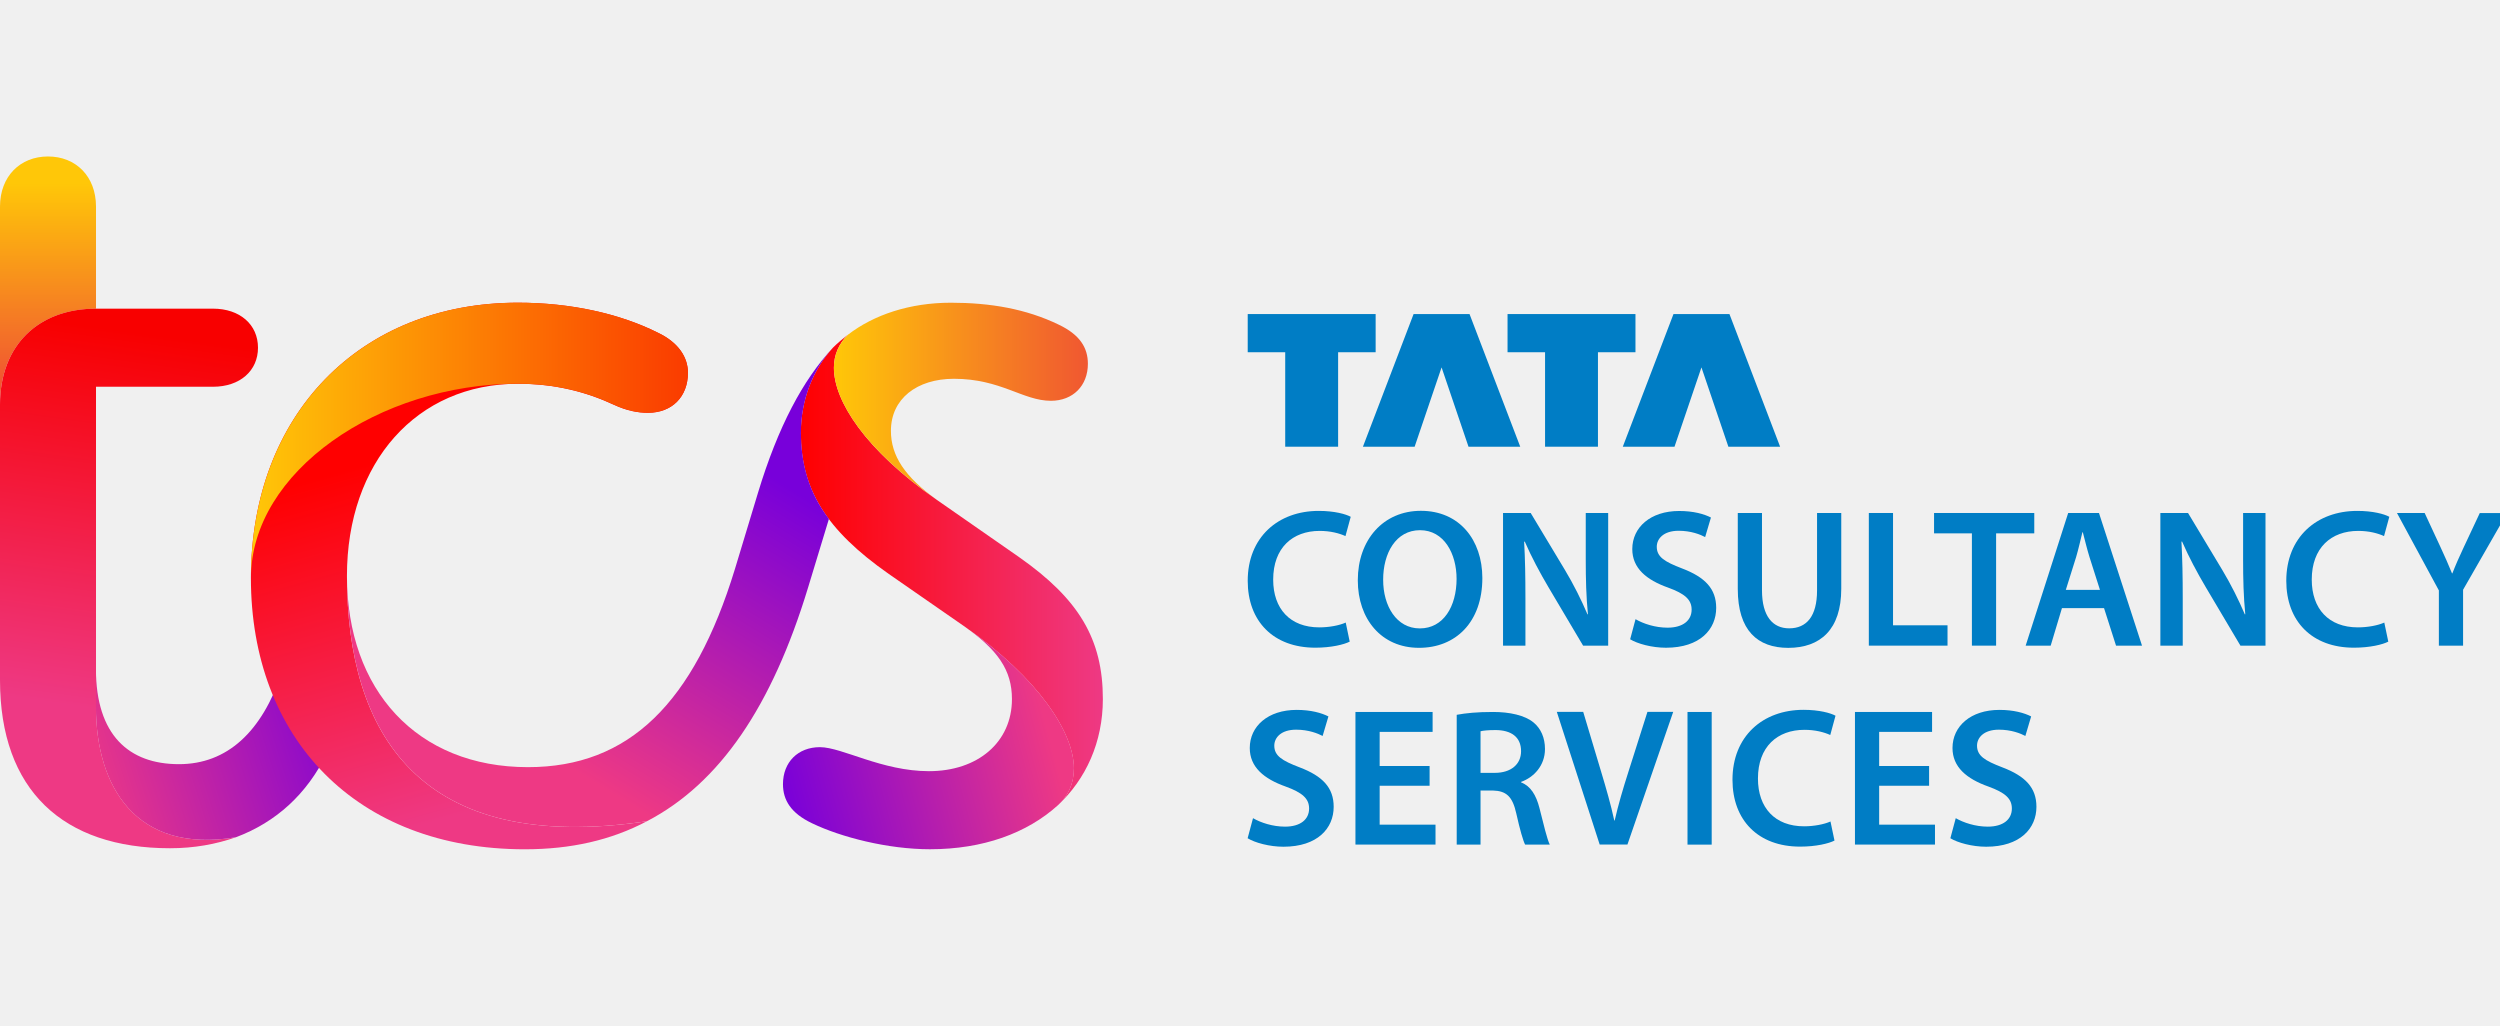
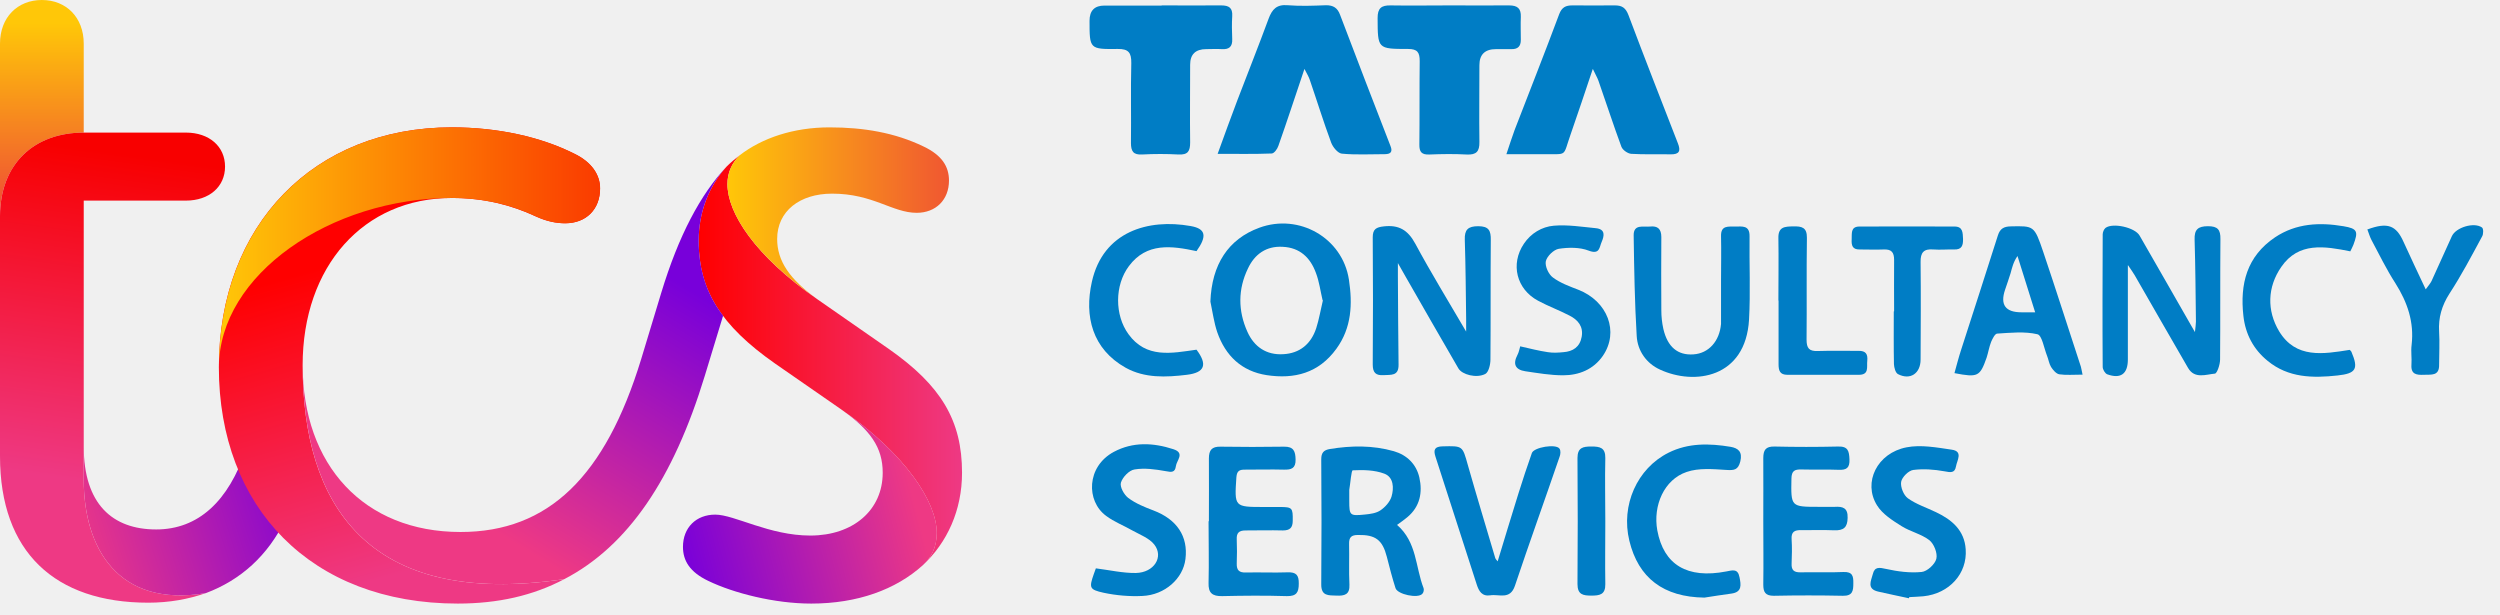
- <svg xmlns="http://www.w3.org/2000/svg" width="117" height="48" viewBox="0 0 117 48" fill="none">
-   <g clip-path="url(#clip0_15490_14581)">
-     <path d="M60.148 20.906H62.624V16.485H64.38V14.698H58.393V16.485H60.148V20.906Z" fill="#007DC5" />
-     <path d="M66.205 20.906L67.466 17.194L68.726 20.906H71.147L68.774 14.698H66.156L63.785 20.906H66.205Z" fill="#007DC5" />
-     <path d="M72.309 20.906H74.784V16.485H76.54V14.698H70.553V16.485H72.309V20.906Z" fill="#007DC5" />
-     <path d="M78.367 20.906L79.628 17.194L80.888 20.906H83.309L80.938 14.698H78.319L75.947 20.906H78.367Z" fill="#007DC5" />
-     <path d="M102.121 25.344C102.427 26.047 102.831 26.808 103.233 27.485L104.852 30.216H106.025V24.008H104.977V26.174C104.977 27.123 104.998 27.922 105.079 28.746L105.058 28.752C104.771 28.078 104.412 27.356 104.002 26.673L102.4 24.008H101.105V30.216H102.152V27.995C102.152 26.977 102.136 26.157 102.092 25.35L102.121 25.344Z" fill="#007DC5" />
-     <path d="M96.499 28.461H98.469L99.03 30.216H100.246L98.232 24.008H96.791L94.801 30.216H95.972L96.499 28.461ZM97.162 26.072C97.272 25.702 97.366 25.273 97.457 24.909H97.476C97.57 25.269 97.672 25.693 97.79 26.076L98.278 27.607H96.68L97.162 26.072Z" fill="#007DC5" />
-     <path d="M78.041 29.375C77.464 29.375 76.908 29.19 76.543 28.978L76.291 29.918C76.629 30.126 77.31 30.314 77.966 30.314C79.566 30.314 80.318 29.448 80.318 28.449C80.318 27.557 79.801 27.014 78.724 26.604C77.897 26.288 77.537 26.063 77.537 25.587C77.537 25.221 77.843 24.84 78.562 24.84C79.145 24.84 79.578 25.017 79.801 25.135L80.072 24.22C79.749 24.056 79.257 23.914 78.585 23.914C77.241 23.914 76.391 24.68 76.391 25.697C76.391 26.587 77.045 27.137 78.07 27.501C78.853 27.786 79.168 28.064 79.168 28.531C79.168 29.036 78.762 29.375 78.041 29.375Z" fill="#007DC5" />
-     <path d="M61.76 24.846C62.266 24.846 62.679 24.958 62.968 25.089L63.214 24.186C62.983 24.06 62.458 23.91 61.712 23.91C59.818 23.91 58.393 25.142 58.393 27.183C58.393 29.072 59.591 30.312 61.558 30.312C62.308 30.312 62.899 30.164 63.166 30.029L62.98 29.136C62.681 29.271 62.203 29.361 61.743 29.361C60.379 29.361 59.585 28.495 59.585 27.126C59.585 25.635 60.495 24.846 61.76 24.846Z" fill="#007DC5" />
-     <path d="M93.418 30.216V24.961H95.204V24.008H90.514V24.961H92.285V30.216H93.418Z" fill="#007DC5" />
-     <path d="M116.055 24.008L115.309 25.598C115.097 26.049 114.926 26.434 114.772 26.831H114.753C114.584 26.411 114.422 26.056 114.213 25.6L113.474 24.008H112.178L114.139 27.632V30.216H115.272V27.601L117.332 24.01H116.055V24.008Z" fill="#007DC5" />
-     <path d="M66.497 23.906C64.747 23.906 63.545 25.252 63.545 27.158C63.545 28.976 64.653 30.318 66.407 30.318H66.416C68.115 30.318 69.374 29.128 69.374 27.049C69.371 25.273 68.305 23.906 66.497 23.906ZM66.453 29.409H66.443C65.361 29.409 64.728 28.366 64.732 27.131C64.73 25.893 65.326 24.813 66.457 24.813C67.588 24.813 68.168 25.92 68.168 27.091C68.166 28.389 67.547 29.409 66.453 29.409Z" fill="#007DC5" />
-     <path d="M110.366 24.846C110.872 24.846 111.285 24.958 111.573 25.089L111.82 24.186C111.589 24.06 111.064 23.91 110.318 23.91C108.423 23.91 106.998 25.142 106.998 27.183C106.998 29.072 108.196 30.312 110.164 30.312C110.914 30.312 111.504 30.166 111.772 30.029L111.585 29.136C111.287 29.271 110.808 29.361 110.348 29.361C108.985 29.361 108.19 28.495 108.19 27.126C108.19 25.635 109.1 24.846 110.366 24.846Z" fill="#007DC5" />
-     <path d="M88.594 24.008H87.461V30.216H91.144V29.264H88.594V24.008Z" fill="#007DC5" />
-     <path d="M86.171 27.554V24.009H85.038V27.629C85.038 28.846 84.548 29.406 83.732 29.406C82.965 29.406 82.461 28.842 82.461 27.629V24.009H81.328V27.561C81.328 29.514 82.261 30.32 83.69 30.32C85.188 30.319 86.171 29.466 86.171 27.554Z" fill="#007DC5" />
-     <path d="M75.261 24.008H74.213V26.174C74.213 27.123 74.234 27.922 74.315 28.746L74.294 28.752C74.007 28.078 73.648 27.356 73.238 26.673L71.636 24.008H70.342V30.216H71.39V27.995C71.39 26.977 71.375 26.157 71.33 25.352L71.359 25.346C71.665 26.049 72.069 26.809 72.471 27.487L74.09 30.218H75.263V24.008H75.261Z" fill="#007DC5" />
-     <path d="M80.107 33.32H78.975V39.528H80.107V33.32Z" fill="#007DC5" />
-     <path d="M71.188 36.617V36.592C71.766 36.386 72.305 35.846 72.305 35.053C72.305 34.526 72.113 34.098 71.776 33.817C71.361 33.471 70.645 33.32 69.878 33.32C69.111 33.32 68.603 33.374 68.174 33.453V39.528H69.289V36.996H69.855C70.493 37.011 70.786 37.271 70.963 38.074C71.134 38.841 71.282 39.349 71.376 39.528H72.53C72.407 39.287 72.24 38.581 72.045 37.81C71.891 37.212 71.634 36.786 71.188 36.617ZM69.955 36.17H69.289V34.223C69.403 34.194 69.632 34.167 69.987 34.167C70.715 34.169 71.186 34.483 71.186 35.155C71.186 35.768 70.716 36.17 69.955 36.17Z" fill="#007DC5" />
-     <path d="M76.198 36.157C75.958 36.909 75.733 37.668 75.567 38.4H75.548C75.386 37.649 75.175 36.923 74.94 36.139L74.094 33.316H72.859L74.865 39.524H76.164L78.306 33.316H77.1L76.198 36.157Z" fill="#007DC5" />
-     <path d="M87.945 36.773H90.282V35.849H87.945V34.252H90.421V33.32H86.812V39.526H90.557V38.594H87.945V36.773Z" fill="#007DC5" />
-     <path d="M84.448 34.156C84.954 34.156 85.367 34.267 85.656 34.398L85.902 33.495C85.671 33.37 85.146 33.22 84.4 33.22C82.505 33.22 81.08 34.452 81.08 36.493C81.08 38.382 82.278 39.622 84.246 39.622C84.996 39.622 85.586 39.476 85.854 39.339L85.667 38.446C85.367 38.58 84.89 38.671 84.43 38.671C83.067 38.671 82.272 37.804 82.272 36.435C82.272 34.945 83.182 34.156 84.448 34.156Z" fill="#007DC5" />
-     <path d="M60.824 35.913C59.995 35.597 59.637 35.371 59.637 34.896C59.637 34.53 59.943 34.149 60.66 34.149C61.243 34.149 61.675 34.326 61.899 34.443L62.17 33.529C61.847 33.365 61.354 33.223 60.683 33.223C59.339 33.223 58.489 33.989 58.489 35.006C58.489 35.895 59.143 36.446 60.168 36.81C60.95 37.095 61.266 37.372 61.266 37.84C61.266 38.348 60.862 38.687 60.139 38.687C59.562 38.687 59.006 38.502 58.641 38.291L58.389 39.23C58.727 39.438 59.408 39.627 60.064 39.627C61.664 39.627 62.416 38.76 62.416 37.761C62.418 36.866 61.901 36.323 60.824 35.913Z" fill="#007DC5" />
-     <path d="M64.568 36.773H66.905V35.849H64.568V34.252H67.046V33.32H63.435V39.526H67.182V38.594H64.568V36.773Z" fill="#007DC5" />
-     <path d="M93.712 35.913C92.885 35.597 92.525 35.371 92.525 34.896C92.525 34.53 92.831 34.149 93.549 34.149C94.132 34.149 94.564 34.326 94.787 34.443L95.058 33.529C94.735 33.365 94.243 33.223 93.572 33.223C92.227 33.223 91.377 33.989 91.377 35.006C91.377 35.895 92.031 36.446 93.056 36.81C93.839 37.095 94.155 37.372 94.155 37.84C94.155 38.348 93.751 38.687 93.028 38.687C92.451 38.687 91.895 38.502 91.529 38.291L91.277 39.23C91.616 39.438 92.297 39.627 92.953 39.627C94.553 39.627 95.305 38.76 95.305 37.761C95.307 36.866 94.789 36.323 93.712 35.913Z" fill="#007DC5" />
-     <path d="M0 18.944C0 16.132 1.825 14.446 4.493 14.446V9.667C4.493 8.261 3.556 7.323 2.246 7.323C0.937 7.323 0 8.261 0 9.667V18.944Z" fill="url(#paint0_linear_15490_14581)" />
-     <path d="M7.957 39.698C9.08 39.698 10.109 39.511 11.045 39.182C6.318 39.979 4.493 36.746 4.493 33.092V18.1H9.968C11.232 18.1 12.074 17.351 12.074 16.273C12.074 15.194 11.232 14.445 9.968 14.445H4.493C1.825 14.445 0 16.132 0 18.943V31.827C0 36.981 2.948 39.698 7.957 39.698Z" fill="url(#paint1_linear_15490_14581)" />
-     <path d="M11.043 39.183C12.914 38.48 14.366 37.169 15.301 35.247L13.195 31.452C12.258 34.263 10.622 35.763 8.375 35.763C6.035 35.763 4.49 34.404 4.49 31.311V33.093C4.49 36.747 6.315 39.98 11.043 39.183Z" fill="url(#paint2_linear_15490_14581)" />
-     <path d="M30.277 38.434C19.606 40.026 16.237 34.311 16.237 26.956C16.237 21.615 19.512 17.96 24.24 17.96C25.971 17.96 27.423 18.336 28.732 18.944C29.34 19.225 29.855 19.32 30.323 19.32C31.446 19.32 32.194 18.571 32.194 17.446C32.194 16.743 31.773 16.041 30.79 15.573C29.011 14.683 26.719 14.167 24.238 14.167C16.843 14.167 11.742 19.414 11.742 27.05C11.742 34.546 16.656 39.747 24.565 39.747C26.721 39.745 28.592 39.323 30.277 38.434Z" fill="url(#paint3_linear_15490_14581)" />
-     <path d="M11.744 27.047C11.744 19.411 16.845 14.164 24.24 14.164C26.721 14.164 29.013 14.68 30.792 15.57C31.775 16.038 32.196 16.74 32.196 17.443C32.196 18.568 31.448 19.317 30.325 19.317C29.858 19.317 29.342 19.222 28.734 18.941C27.144 18.192 25.599 17.957 24.241 17.957C17.733 17.959 11.744 22.082 11.744 27.047Z" fill="url(#paint4_linear_15490_14581)" />
-     <path d="M39.683 15.664C39.261 16.086 39.027 16.602 39.027 17.21C39.027 18.756 40.477 21.052 43.846 23.395L47.683 26.066C50.491 28.033 51.614 29.907 51.614 32.718C51.614 34.732 50.818 36.467 49.509 37.684C49.976 37.262 50.257 36.7 50.257 35.951C50.257 34.31 48.618 31.734 45.108 29.298L41.598 26.863C38.65 24.8 37.48 22.881 37.48 20.256C37.48 18.71 38.042 17.305 38.979 16.274C39.215 16.038 39.448 15.851 39.683 15.664Z" fill="url(#paint5_linear_15490_14581)" />
-     <path d="M36.643 36.699C36.643 37.448 37.018 38.059 38 38.527C39.358 39.183 41.556 39.745 43.522 39.745C46.003 39.745 48.061 38.996 49.513 37.683C49.98 37.262 50.261 36.699 50.261 35.95C50.261 34.31 48.623 31.734 45.113 29.298C46.703 30.422 47.359 31.36 47.359 32.718C47.359 34.731 45.769 36.091 43.474 36.091C41.274 36.091 39.403 34.967 38.373 34.967C37.345 34.967 36.643 35.669 36.643 36.699Z" fill="url(#paint6_linear_15490_14581)" />
-     <path d="M43.847 23.396C42.349 22.317 41.695 21.334 41.695 20.163C41.695 18.663 42.912 17.727 44.643 17.727C46.843 17.727 47.872 18.757 49.182 18.757C50.211 18.757 50.913 18.055 50.913 17.024C50.913 16.275 50.538 15.665 49.555 15.197C48.011 14.448 46.326 14.167 44.501 14.167C42.581 14.167 40.897 14.729 39.681 15.667C39.26 16.089 39.025 16.605 39.025 17.213C39.025 18.757 40.477 21.052 43.847 23.396Z" fill="url(#paint7_linear_15490_14581)" />
-     <path d="M16.238 26.955C16.238 34.31 19.608 40.027 30.278 38.433C33.694 36.652 36.129 33.045 37.812 27.517L38.794 24.284C37.858 23.066 37.485 21.708 37.485 20.254C37.485 18.708 38.046 17.303 38.983 16.273C37.579 17.772 36.41 19.973 35.473 23.066L34.396 26.626C32.476 32.905 29.436 35.903 24.708 35.903C19.514 35.903 16.238 32.296 16.238 26.955Z" fill="url(#paint8_linear_15490_14581)" />
-   </g>
+ <svg xmlns="http://www.w3.org/2000/svg" width="118" height="29" viewBox="0 0 118 29" fill="none">
+   <path d="M0 10.211C0 7.741 1.606 6.258 3.952 6.258V2.059C3.952 0.824 3.128 0 1.976 0C0.824 0 0 0.824 0 2.059V10.211Z" fill="url(#paint0_linear_15809_16031)" />
+   <path d="M6.999 28.447C7.988 28.447 8.893 28.283 9.717 27.994C5.558 28.694 3.952 25.854 3.952 22.642V9.469H8.769C9.881 9.469 10.622 8.811 10.622 7.863C10.622 6.916 9.881 6.258 8.769 6.258H3.952C1.606 6.258 0 7.74 0 10.21V21.531C0 26.06 2.594 28.447 6.999 28.447Z" fill="url(#paint1_linear_15809_16031)" />
+   <path d="M9.717 27.995C11.364 27.377 12.641 26.225 13.463 24.536L11.611 21.202C10.787 23.672 9.347 24.99 7.371 24.99C5.312 24.99 3.953 23.795 3.953 21.078V22.643C3.953 25.854 5.559 28.695 9.717 27.995Z" fill="url(#paint2_linear_15809_16031)" />
+   <path d="M26.635 27.335C17.248 28.734 14.284 23.712 14.284 17.249C14.284 12.556 17.165 9.345 21.324 9.345C22.847 9.345 24.124 9.675 25.276 10.209C25.811 10.456 26.265 10.539 26.676 10.539C27.664 10.539 28.322 9.881 28.322 8.893C28.322 8.275 27.951 7.658 27.087 7.247C25.522 6.465 23.505 6.012 21.323 6.012C14.817 6.012 10.33 10.622 10.33 17.332C10.33 23.919 14.653 28.489 21.61 28.489C23.507 28.487 25.153 28.117 26.635 27.335Z" fill="url(#paint3_linear_15809_16031)" />
+   <path d="M10.334 17.33C10.334 10.62 14.821 6.01 21.326 6.01C23.509 6.01 25.526 6.463 27.091 7.245C27.955 7.656 28.326 8.274 28.326 8.891C28.326 9.879 27.668 10.537 26.68 10.537C26.268 10.537 25.815 10.454 25.28 10.207C23.881 9.549 22.523 9.343 21.328 9.343C15.603 9.345 10.334 12.967 10.334 17.33Z" fill="url(#paint4_linear_15809_16031)" />
+   <path d="M34.912 7.329C34.541 7.7 34.335 8.153 34.335 8.688C34.335 10.046 35.611 12.063 38.575 14.122L41.95 16.469C44.42 18.198 45.408 19.844 45.408 22.314C45.408 24.084 44.708 25.609 43.556 26.678C43.967 26.307 44.214 25.813 44.214 25.155C44.214 23.714 42.773 21.45 39.685 19.31L36.597 17.169C34.003 15.357 32.975 13.67 32.975 11.364C32.975 10.006 33.469 8.771 34.293 7.865C34.501 7.657 34.705 7.493 34.912 7.329Z" fill="url(#paint5_linear_15809_16031)" />
+   <path d="M32.236 25.812C32.236 26.471 32.566 27.007 33.431 27.418C34.625 27.995 36.559 28.489 38.288 28.489C40.471 28.489 42.281 27.831 43.559 26.677C43.97 26.306 44.217 25.812 44.217 25.154C44.217 23.713 42.775 21.449 39.688 19.309C41.087 20.297 41.664 21.121 41.664 22.313C41.664 24.083 40.264 25.278 38.246 25.278C36.31 25.278 34.664 24.29 33.759 24.29C32.854 24.29 32.236 24.907 32.236 25.812Z" fill="url(#paint6_linear_15809_16031)" />
+   <path d="M38.576 14.121C37.258 13.174 36.682 12.309 36.682 11.28C36.682 9.962 37.753 9.14 39.276 9.14C41.212 9.14 42.117 10.045 43.269 10.045C44.174 10.045 44.792 9.428 44.792 8.523C44.792 7.864 44.462 7.328 43.597 6.917C42.239 6.259 40.757 6.012 39.151 6.012C37.462 6.012 35.98 6.506 34.911 7.33C34.54 7.7 34.334 8.154 34.334 8.688C34.334 10.045 35.611 12.062 38.576 14.121Z" fill="url(#paint7_linear_15809_16031)" />
+   <path d="M14.287 17.248C14.287 23.711 17.251 28.735 26.638 27.334C29.643 25.769 31.785 22.6 33.265 17.742L34.13 14.901C33.306 13.83 32.978 12.638 32.978 11.36C32.978 10.002 33.472 8.767 34.296 7.861C33.061 9.179 32.032 11.113 31.208 13.83L30.261 16.959C28.572 22.476 25.897 25.11 21.738 25.11C17.168 25.11 14.287 21.942 14.287 17.248Z" fill="url(#paint8_linear_15809_16031)" />
+   <path d="M75.178 3.26C74.798 4.383 74.481 5.355 74.141 6.32C73.745 7.435 74.022 7.261 72.851 7.277C72.305 7.277 71.758 7.277 71.102 7.277C71.252 6.834 71.363 6.478 71.489 6.138C72.194 4.311 72.914 2.493 73.595 0.666C73.721 0.342 73.903 0.255 74.212 0.255C74.885 0.255 75.558 0.263 76.231 0.255C76.571 0.255 76.737 0.381 76.864 0.714C77.624 2.738 78.415 4.754 79.199 6.771C79.333 7.111 79.278 7.292 78.858 7.285C78.241 7.269 77.616 7.3 76.998 7.261C76.832 7.253 76.587 7.079 76.531 6.929C76.151 5.901 75.811 4.849 75.447 3.813C75.399 3.671 75.312 3.536 75.186 3.26H75.178Z" fill="#007DC5" />
+   <path d="M61.573 3.244C61.129 4.557 60.749 5.727 60.338 6.889C60.29 7.032 60.14 7.245 60.021 7.245C59.206 7.277 58.383 7.261 57.473 7.261C57.805 6.352 58.098 5.529 58.407 4.723C58.897 3.442 59.404 2.169 59.879 0.88C60.045 0.437 60.259 0.2 60.781 0.247C61.383 0.295 61.984 0.271 62.594 0.247C62.934 0.247 63.132 0.374 63.251 0.698C64.034 2.77 64.834 4.833 65.633 6.897C65.744 7.174 65.633 7.277 65.356 7.277C64.683 7.277 64.01 7.316 63.338 7.253C63.148 7.237 62.91 6.945 62.831 6.731C62.467 5.751 62.158 4.746 61.818 3.758C61.77 3.616 61.691 3.489 61.565 3.244H61.573Z" fill="#007DC5" />
+   <path d="M68.435 0.255C69.369 0.255 70.295 0.263 71.229 0.255C71.625 0.255 71.799 0.398 71.783 0.801C71.767 1.165 71.783 1.528 71.783 1.884C71.783 2.185 71.64 2.327 71.34 2.319C71.102 2.319 70.857 2.319 70.612 2.319C70.089 2.319 69.828 2.572 69.828 3.078C69.828 4.288 69.812 5.49 69.828 6.7C69.836 7.15 69.685 7.316 69.226 7.293C68.641 7.261 68.055 7.269 67.469 7.293C67.105 7.309 66.986 7.174 66.994 6.818C67.01 5.506 66.994 4.201 67.01 2.888C67.01 2.477 66.907 2.311 66.464 2.311C65.008 2.311 65.031 2.303 65.023 0.848C65.023 0.39 65.198 0.247 65.633 0.255C66.567 0.271 67.493 0.255 68.427 0.255H68.435Z" fill="#007DC5" />
+   <path d="M54.845 0.255C55.779 0.255 56.705 0.263 57.639 0.255C58.011 0.255 58.185 0.373 58.161 0.761C58.138 1.125 58.146 1.488 58.161 1.844C58.177 2.208 58.011 2.342 57.663 2.319C57.425 2.303 57.18 2.319 56.935 2.319C56.428 2.319 56.175 2.564 56.175 3.054C56.175 4.28 56.159 5.505 56.175 6.723C56.175 7.134 56.072 7.316 55.621 7.292C55.051 7.261 54.481 7.261 53.911 7.292C53.492 7.316 53.381 7.142 53.381 6.747C53.397 5.49 53.365 4.232 53.397 2.975C53.404 2.493 53.27 2.303 52.755 2.311C51.426 2.327 51.426 2.311 51.426 0.982C51.426 0.503 51.661 0.263 52.13 0.263C53.025 0.263 53.927 0.263 54.821 0.263L54.845 0.255Z" fill="#007DC5" />
+   <path d="M69.202 15.643C69.202 15.39 69.202 15.208 69.202 15.034C69.186 13.793 69.178 12.551 69.138 11.31C69.123 10.843 69.289 10.677 69.772 10.677C70.278 10.677 70.373 10.891 70.365 11.334C70.349 13.216 70.365 15.09 70.349 16.972C70.349 17.209 70.262 17.573 70.104 17.652C69.684 17.865 69.012 17.683 68.838 17.391C67.999 15.951 67.175 14.505 66.344 13.057C66.241 12.883 66.146 12.71 65.98 12.417C65.98 12.702 65.98 12.868 65.98 13.026C65.988 14.425 65.996 15.817 66.012 17.217C66.02 17.762 65.648 17.683 65.307 17.707C64.927 17.731 64.793 17.581 64.793 17.201C64.809 15.2 64.809 13.2 64.793 11.199C64.793 10.812 64.959 10.725 65.315 10.685C66.02 10.606 66.447 10.851 66.796 11.492C67.54 12.876 68.363 14.212 69.202 15.651V15.643Z" fill="#007DC5" />
+   <path d="M100.435 12.519C100.435 14.085 100.435 15.524 100.435 16.971C100.435 17.651 100.094 17.896 99.461 17.667C99.358 17.627 99.247 17.438 99.247 17.319C99.232 15.231 99.24 13.152 99.247 11.064C99.247 10.961 99.303 10.819 99.382 10.756C99.722 10.503 100.767 10.732 100.989 11.12C101.812 12.543 102.627 13.982 103.45 15.413C103.482 15.469 103.514 15.524 103.601 15.674C103.624 15.437 103.648 15.31 103.648 15.184C103.632 13.895 103.624 12.598 103.585 11.309C103.569 10.835 103.743 10.677 104.218 10.677C104.677 10.677 104.812 10.843 104.804 11.286C104.788 13.183 104.804 15.073 104.788 16.971C104.788 17.208 104.645 17.627 104.543 17.635C104.115 17.675 103.585 17.896 103.276 17.366C102.429 15.911 101.598 14.448 100.759 12.994C100.68 12.859 100.593 12.741 100.443 12.519H100.435Z" fill="#007DC5" />
+   <path d="M57.131 14.235C57.194 12.488 57.97 11.286 59.442 10.748C61.318 10.06 63.368 11.23 63.669 13.199C63.843 14.338 63.803 15.469 63.075 16.465C62.244 17.612 61.096 17.904 59.79 17.707C58.611 17.525 57.843 16.797 57.455 15.682C57.297 15.216 57.234 14.718 57.131 14.235ZM62.426 14.172C62.323 13.737 62.268 13.286 62.109 12.875C61.848 12.164 61.358 11.689 60.55 11.65C59.767 11.602 59.22 11.998 58.904 12.67C58.429 13.65 58.429 14.67 58.88 15.666C59.197 16.37 59.775 16.766 60.566 16.718C61.35 16.679 61.88 16.236 62.125 15.493C62.26 15.073 62.331 14.631 62.442 14.172H62.426Z" fill="#007DC5" />
+   <path d="M65.941 24.776C66.883 25.591 66.804 26.761 67.192 27.758C67.223 27.837 67.192 27.979 67.128 28.034C66.915 28.256 65.973 28.058 65.87 27.765C65.712 27.275 65.585 26.777 65.458 26.279C65.252 25.48 64.92 25.235 64.097 25.251C63.78 25.251 63.669 25.362 63.677 25.678C63.693 26.318 63.661 26.951 63.693 27.591C63.717 28.066 63.464 28.129 63.084 28.113C62.712 28.098 62.355 28.145 62.363 27.576C62.379 25.607 62.379 23.646 62.363 21.677C62.363 21.376 62.474 21.242 62.767 21.194C63.78 21.028 64.793 21.012 65.791 21.297C66.416 21.479 66.851 21.914 66.994 22.539C67.152 23.242 67.025 23.915 66.424 24.413C66.297 24.523 66.155 24.618 65.941 24.776ZM63.685 23.163C63.685 23.322 63.685 23.472 63.685 23.63C63.685 24.334 63.709 24.357 64.421 24.286C64.675 24.262 64.96 24.223 65.157 24.088C65.379 23.938 65.601 23.693 65.68 23.44C65.799 23.037 65.783 22.523 65.34 22.357C64.88 22.183 64.35 22.175 63.851 22.199C63.78 22.199 63.741 22.8 63.685 23.124C63.685 23.14 63.685 23.155 63.685 23.179V23.163Z" fill="#007DC5" />
+   <path d="M81.233 13.215C81.233 12.527 81.249 11.839 81.233 11.151C81.217 10.621 81.582 10.701 81.906 10.693C82.231 10.693 82.587 10.621 82.579 11.151C82.563 12.464 82.626 13.777 82.555 15.081C82.397 17.849 79.975 18.197 78.352 17.445C77.711 17.153 77.291 16.56 77.252 15.856C77.157 14.275 77.133 12.693 77.109 11.112C77.102 10.566 77.561 10.724 77.877 10.693C78.241 10.653 78.415 10.803 78.415 11.191C78.407 12.345 78.407 13.5 78.415 14.654C78.415 14.947 78.447 15.239 78.51 15.524C78.708 16.378 79.191 16.781 79.935 16.726C80.647 16.678 81.162 16.109 81.233 15.287C81.233 15.255 81.233 15.216 81.233 15.184C81.233 14.528 81.233 13.871 81.233 13.223V13.215Z" fill="#007DC5" />
+   <path d="M98.281 17.683C97.87 17.683 97.521 17.715 97.197 17.667C97.054 17.643 96.904 17.469 96.809 17.319C96.714 17.161 96.69 16.963 96.619 16.789C96.477 16.433 96.382 15.825 96.168 15.777C95.566 15.635 94.901 15.706 94.268 15.746C94.165 15.746 94.047 15.983 93.983 16.133C93.888 16.37 93.849 16.631 93.77 16.876C93.453 17.778 93.358 17.825 92.25 17.612C92.353 17.24 92.448 16.868 92.567 16.505C93.144 14.71 93.73 12.915 94.3 11.112C94.403 10.788 94.585 10.693 94.901 10.685C96.002 10.661 96.018 10.645 96.437 11.879C97.046 13.682 97.624 15.5 98.218 17.311C98.242 17.39 98.25 17.477 98.297 17.683H98.281ZM96.057 14.733C95.756 13.777 95.495 12.931 95.226 12.084C95.028 12.369 94.973 12.63 94.901 12.891C94.822 13.152 94.727 13.413 94.64 13.674C94.398 14.386 94.656 14.741 95.416 14.741C95.582 14.741 95.756 14.741 96.065 14.741L96.057 14.733Z" fill="#007DC5" />
+   <path d="M83.227 24.579C83.227 23.598 83.234 22.61 83.227 21.63C83.227 21.242 83.337 21.068 83.757 21.076C84.754 21.1 85.759 21.1 86.757 21.076C87.232 21.06 87.279 21.297 87.295 21.685C87.311 22.088 87.152 22.191 86.78 22.175C86.195 22.151 85.609 22.175 85.023 22.159C84.707 22.151 84.564 22.223 84.556 22.586C84.532 23.923 84.517 23.923 85.87 23.923C86.116 23.923 86.353 23.93 86.598 23.923C86.978 23.899 87.224 23.97 87.208 24.445C87.2 24.903 87.01 25.045 86.575 25.03C86.06 25.006 85.538 25.03 85.023 25.022C84.699 25.014 84.54 25.101 84.564 25.457C84.588 25.836 84.58 26.216 84.564 26.595C84.548 26.912 84.675 27.022 84.992 27.014C85.664 26.999 86.337 27.03 87.01 26.999C87.437 26.983 87.485 27.188 87.477 27.536C87.477 27.884 87.445 28.129 86.986 28.121C85.902 28.098 84.81 28.098 83.725 28.121C83.322 28.121 83.227 27.947 83.227 27.592C83.242 26.595 83.227 25.591 83.227 24.587V24.579Z" fill="#007DC5" />
+   <path d="M57.06 24.586C57.06 23.606 57.068 22.617 57.06 21.637C57.06 21.241 57.202 21.075 57.606 21.083C58.603 21.099 59.608 21.099 60.606 21.083C61.065 21.075 61.144 21.305 61.152 21.692C61.16 22.111 60.946 22.174 60.606 22.167C59.988 22.151 59.363 22.167 58.738 22.167C58.484 22.167 58.382 22.246 58.358 22.522C58.263 23.93 58.255 23.93 59.664 23.93C59.909 23.93 60.147 23.93 60.392 23.93C61.001 23.93 61.025 23.97 61.017 24.578C61.017 24.91 60.883 25.037 60.55 25.037C59.965 25.021 59.379 25.037 58.793 25.037C58.484 25.037 58.358 25.148 58.374 25.464C58.389 25.843 58.389 26.223 58.374 26.603C58.366 26.919 58.492 27.03 58.801 27.022C59.458 27.006 60.115 27.038 60.772 27.014C61.183 26.998 61.31 27.148 61.302 27.552C61.302 27.955 61.199 28.145 60.74 28.137C59.719 28.105 58.706 28.113 57.685 28.137C57.218 28.145 57.028 27.986 57.044 27.512C57.068 26.547 57.044 25.583 57.044 24.618L57.06 24.586Z" fill="#007DC5" />
+   <path d="M70.689 26.5C71.022 25.409 71.338 24.35 71.671 23.29C71.869 22.65 72.083 22.017 72.304 21.384C72.399 21.108 73.452 20.934 73.61 21.179C73.674 21.274 73.658 21.448 73.61 21.566C72.914 23.599 72.186 25.615 71.505 27.647C71.275 28.327 70.761 28.035 70.349 28.098C69.953 28.161 69.803 27.908 69.7 27.584C69.051 25.575 68.402 23.567 67.753 21.55C67.65 21.226 67.713 21.076 68.093 21.068C69.043 21.044 69.027 21.037 69.281 21.946C69.7 23.417 70.143 24.88 70.579 26.35C70.594 26.39 70.634 26.429 70.689 26.493V26.5Z" fill="#007DC5" />
+   <path d="M90.106 28.239C89.623 28.136 89.132 28.033 88.649 27.923C88.095 27.796 88.317 27.409 88.396 27.1C88.483 26.737 88.705 26.784 89.029 26.855C89.567 26.974 90.153 27.053 90.699 26.997C90.961 26.974 91.333 26.634 91.396 26.373C91.459 26.112 91.285 25.669 91.064 25.495C90.684 25.203 90.161 25.092 89.75 24.831C89.322 24.562 88.847 24.262 88.594 23.85C87.921 22.767 88.602 21.383 89.987 21.114C90.668 20.98 91.42 21.122 92.124 21.225C92.67 21.304 92.37 21.731 92.322 22.016C92.267 22.34 92.061 22.3 91.776 22.245C91.293 22.158 90.787 22.119 90.304 22.182C90.082 22.213 89.773 22.522 89.734 22.743C89.694 22.988 89.853 23.376 90.05 23.518C90.446 23.803 90.937 23.961 91.38 24.175C92.132 24.53 92.726 25.037 92.781 25.93C92.86 27.077 92.005 28.017 90.787 28.144C90.565 28.168 90.335 28.168 90.114 28.184C90.114 28.207 90.106 28.223 90.098 28.247L90.106 28.239Z" fill="#007DC5" />
+   <path d="M51.711 26.824C52.391 26.911 53.001 27.053 53.61 27.045C54.473 27.029 54.94 26.286 54.481 25.701C54.243 25.401 53.816 25.242 53.46 25.045C53.048 24.808 52.589 24.634 52.209 24.349C51.259 23.653 51.275 22.024 52.573 21.328C53.476 20.846 54.433 20.893 55.383 21.202C55.945 21.384 55.533 21.732 55.502 22C55.462 22.309 55.296 22.293 55.019 22.238C54.536 22.151 54.022 22.079 53.547 22.159C53.294 22.198 52.985 22.522 52.906 22.783C52.85 22.981 53.056 23.353 53.254 23.503C53.602 23.764 54.03 23.938 54.449 24.096C55.549 24.515 56.087 25.314 55.953 26.389C55.842 27.306 54.987 28.081 53.927 28.129C53.317 28.16 52.684 28.105 52.09 27.978C51.41 27.828 51.402 27.741 51.631 27.085C51.663 26.99 51.703 26.895 51.726 26.824H51.711Z" fill="#007DC5" />
+   <path d="M71.751 16.346C72.203 16.449 72.63 16.559 73.065 16.623C73.303 16.662 73.548 16.646 73.786 16.623C74.245 16.591 74.569 16.378 74.656 15.895C74.743 15.405 74.474 15.097 74.087 14.899C73.604 14.646 73.081 14.456 72.598 14.195C71.577 13.65 71.284 12.463 71.926 11.507C72.258 11.009 72.781 10.7 73.342 10.653C73.999 10.597 74.672 10.708 75.329 10.771C75.78 10.819 75.725 11.127 75.598 11.42C75.487 11.673 75.511 12.029 74.989 11.831C74.561 11.665 74.039 11.673 73.572 11.744C73.335 11.784 73.018 12.092 72.963 12.329C72.915 12.558 73.089 12.946 73.295 13.096C73.643 13.357 74.079 13.515 74.49 13.673C75.875 14.211 76.437 15.658 75.654 16.797C75.21 17.437 74.53 17.714 73.778 17.714C73.184 17.714 72.591 17.611 71.997 17.524C71.522 17.453 71.395 17.184 71.625 16.749C71.688 16.631 71.712 16.496 71.759 16.33L71.751 16.346Z" fill="#007DC5" />
+   <path d="M80.45 28.207C78.526 28.183 77.331 27.29 76.904 25.518C76.5 23.85 77.268 22.11 78.756 21.367C79.69 20.9 80.687 20.924 81.684 21.09C82.04 21.153 82.254 21.32 82.143 21.778C82.04 22.181 81.858 22.205 81.486 22.181C80.861 22.142 80.18 22.079 79.611 22.276C78.55 22.632 78.012 23.858 78.225 25.036C78.526 26.657 79.634 27.329 81.478 26.973C81.771 26.918 82.025 26.823 82.104 27.242C82.175 27.598 82.238 27.946 81.724 28.017C81.296 28.072 80.877 28.143 80.45 28.207Z" fill="#007DC5" />
+   <path d="M56.483 11.855C55.303 11.602 54.124 11.436 53.285 12.559C52.604 13.468 52.612 14.876 53.261 15.769C54.1 16.932 55.303 16.671 56.475 16.505C57.005 17.209 56.87 17.588 56.016 17.691C55.034 17.809 54.037 17.857 53.135 17.359C51.552 16.473 51.172 14.923 51.536 13.302C52.066 10.922 54.203 10.313 56.198 10.669C56.918 10.796 56.981 11.143 56.475 11.855H56.483Z" fill="#007DC5" />
+   <path d="M110.937 11.864C109.719 11.619 108.492 11.413 107.676 12.599C107.019 13.548 106.988 14.655 107.574 15.636C108.365 16.941 109.663 16.711 110.906 16.514C110.937 16.545 110.969 16.569 110.985 16.601C111.333 17.415 111.207 17.628 110.328 17.723C109.157 17.85 108.009 17.834 107.035 17.035C106.363 16.49 105.983 15.77 105.888 14.908C105.721 13.406 106.046 12.101 107.384 11.2C108.381 10.536 109.489 10.488 110.613 10.678C111.278 10.789 111.317 10.923 111.08 11.556C111.04 11.666 110.977 11.769 110.93 11.872L110.937 11.864Z" fill="#007DC5" />
+   <path d="M111.754 10.826C112.696 10.478 113.1 10.636 113.448 11.419C113.772 12.139 114.113 12.843 114.493 13.657C114.619 13.483 114.714 13.38 114.77 13.262C115.094 12.558 115.403 11.854 115.727 11.15C115.917 10.731 116.78 10.47 117.152 10.739C117.223 10.795 117.223 11.056 117.152 11.166C116.661 12.076 116.179 12.993 115.617 13.855C115.253 14.424 115.086 14.993 115.126 15.658C115.158 16.172 115.126 16.694 115.126 17.207C115.142 17.761 114.754 17.674 114.414 17.69C114.065 17.706 113.788 17.674 113.82 17.215C113.844 16.907 113.788 16.591 113.828 16.282C113.954 15.199 113.63 14.266 113.06 13.364C112.641 12.716 112.3 12.012 111.936 11.332C111.857 11.182 111.81 11.016 111.738 10.826H111.754Z" fill="#007DC5" />
+   <path d="M89.402 14.693C89.402 13.887 89.394 13.072 89.402 12.266C89.402 11.918 89.283 11.759 88.919 11.775C88.539 11.791 88.159 11.775 87.779 11.775C87.431 11.783 87.383 11.578 87.399 11.301C87.415 11.032 87.336 10.7 87.755 10.692C89.251 10.684 90.755 10.692 92.251 10.692C92.655 10.692 92.639 10.985 92.655 11.277C92.663 11.578 92.599 11.791 92.235 11.775C91.911 11.767 91.578 11.799 91.254 11.775C90.803 11.736 90.644 11.918 90.652 12.368C90.668 13.902 90.66 15.436 90.652 16.97C90.652 17.627 90.161 17.959 89.584 17.658C89.465 17.595 89.402 17.35 89.394 17.184C89.378 16.354 89.386 15.531 89.386 14.701L89.402 14.693Z" fill="#007DC5" />
+   <path d="M83.94 14.188C83.94 13.208 83.956 12.227 83.94 11.247C83.924 10.701 84.241 10.693 84.644 10.685C85.048 10.677 85.293 10.733 85.286 11.231C85.262 12.828 85.286 14.433 85.27 16.031C85.27 16.434 85.388 16.584 85.8 16.568C86.433 16.545 87.074 16.568 87.716 16.56C88.072 16.552 88.167 16.719 88.135 17.035C88.103 17.32 88.238 17.699 87.723 17.691C86.607 17.691 85.484 17.691 84.367 17.691C84.003 17.691 83.948 17.486 83.948 17.185C83.948 16.189 83.948 15.184 83.948 14.188H83.94Z" fill="#007DC5" />
+   <path d="M75.771 24.618C75.771 25.598 75.755 26.579 75.771 27.567C75.779 28.065 75.51 28.113 75.114 28.113C74.718 28.113 74.457 28.065 74.457 27.567C74.473 25.582 74.473 23.606 74.457 21.621C74.457 21.123 74.718 21.075 75.114 21.075C75.51 21.075 75.779 21.123 75.771 21.621C75.747 22.617 75.771 23.621 75.771 24.618Z" fill="#007DC5" />
  <defs>
-     <linearGradient id="paint0_linear_15490_14581" x1="2.247" y1="8.561" x2="2.247" y2="17.837" gradientUnits="userSpaceOnUse">
+     <linearGradient id="paint0_linear_15809_16031" x1="1.977" y1="1.087" x2="1.977" y2="9.239" gradientUnits="userSpaceOnUse">
      <stop stop-color="#FFC708" />
      <stop offset="1" stop-color="#F05731" />
      <stop offset="1" stop-color="#F05731" />
    </linearGradient>
-     <linearGradient id="paint1_linear_15490_14581" x1="7.34" y1="15.689" x2="4.912" y2="33.24" gradientUnits="userSpaceOnUse">
+     <linearGradient id="paint1_linear_15809_16031" x1="6.457" y1="7.35" x2="4.326" y2="22.773" gradientUnits="userSpaceOnUse">
      <stop stop-color="#F80000" />
      <stop offset="1" stop-color="#EE3984" />
    </linearGradient>
-     <linearGradient id="paint2_linear_15490_14581" x1="3.973" y1="36.453" x2="16.662" y2="32.432" gradientUnits="userSpaceOnUse">
+     <linearGradient id="paint2_linear_15809_16031" x1="3.498" y1="25.596" x2="14.658" y2="22.055" gradientUnits="userSpaceOnUse">
      <stop stop-color="#EE3984" />
      <stop offset="1" stop-color="#7800DA" />
      <stop offset="1" stop-color="#7800DA" />
    </linearGradient>
-     <linearGradient id="paint3_linear_15490_14581" x1="21.219" y1="20.56" x2="25.864" y2="36.921" gradientUnits="userSpaceOnUse">
+     <linearGradient id="paint3_linear_15809_16031" x1="18.667" y1="11.629" x2="22.745" y2="26.008" gradientUnits="userSpaceOnUse">
      <stop stop-color="#FF0000" />
      <stop offset="0.999" stop-color="#EE3984" />
      <stop offset="1" stop-color="#EE3984" />
    </linearGradient>
-     <linearGradient id="paint4_linear_15490_14581" x1="11.744" y1="20.606" x2="32.194" y2="20.606" gradientUnits="userSpaceOnUse">
+     <linearGradient id="paint4_linear_15809_16031" x1="10.334" y1="11.671" x2="28.324" y2="11.671" gradientUnits="userSpaceOnUse">
      <stop stop-color="#FFC708" />
      <stop offset="1" stop-color="#FA3B00" />
    </linearGradient>
-     <linearGradient id="paint5_linear_15490_14581" x1="37.483" y1="26.674" x2="51.616" y2="26.674" gradientUnits="userSpaceOnUse">
+     <linearGradient id="paint5_linear_15809_16031" x1="32.977" y1="17.003" x2="45.41" y2="17.003" gradientUnits="userSpaceOnUse">
      <stop stop-color="#FF0000" />
      <stop offset="1" stop-color="#EE3984" />
    </linearGradient>
-     <linearGradient id="paint6_linear_15490_14581" x1="48.884" y1="33.502" x2="36.44" y2="36.792" gradientUnits="userSpaceOnUse">
+     <linearGradient id="paint6_linear_15809_16031" x1="43.005" y1="23.003" x2="32.06" y2="25.9" gradientUnits="userSpaceOnUse">
      <stop stop-color="#EE3984" />
      <stop offset="1" stop-color="#7800DA" />
    </linearGradient>
-     <linearGradient id="paint7_linear_15490_14581" x1="39.026" y1="18.78" x2="50.913" y2="18.78" gradientUnits="userSpaceOnUse">
+     <linearGradient id="paint7_linear_15809_16031" x1="34.335" y1="10.065" x2="44.791" y2="10.065" gradientUnits="userSpaceOnUse">
      <stop stop-color="#FFC708" />
      <stop offset="1" stop-color="#F05731" />
    </linearGradient>
-     <linearGradient id="paint8_linear_15490_14581" x1="23.447" y1="33.992" x2="32.122" y2="19.835" gradientUnits="userSpaceOnUse">
+     <linearGradient id="paint8_linear_15809_16031" x1="20.628" y1="23.432" x2="28.247" y2="10.984" gradientUnits="userSpaceOnUse">
      <stop stop-color="#EE3984" />
      <stop offset="1" stop-color="#7800DA" />
    </linearGradient>
-     <clipPath id="clip0_15490_14581">
-       <rect width="117" height="47.069" fill="white" />
-     </clipPath>
  </defs>
</svg>
